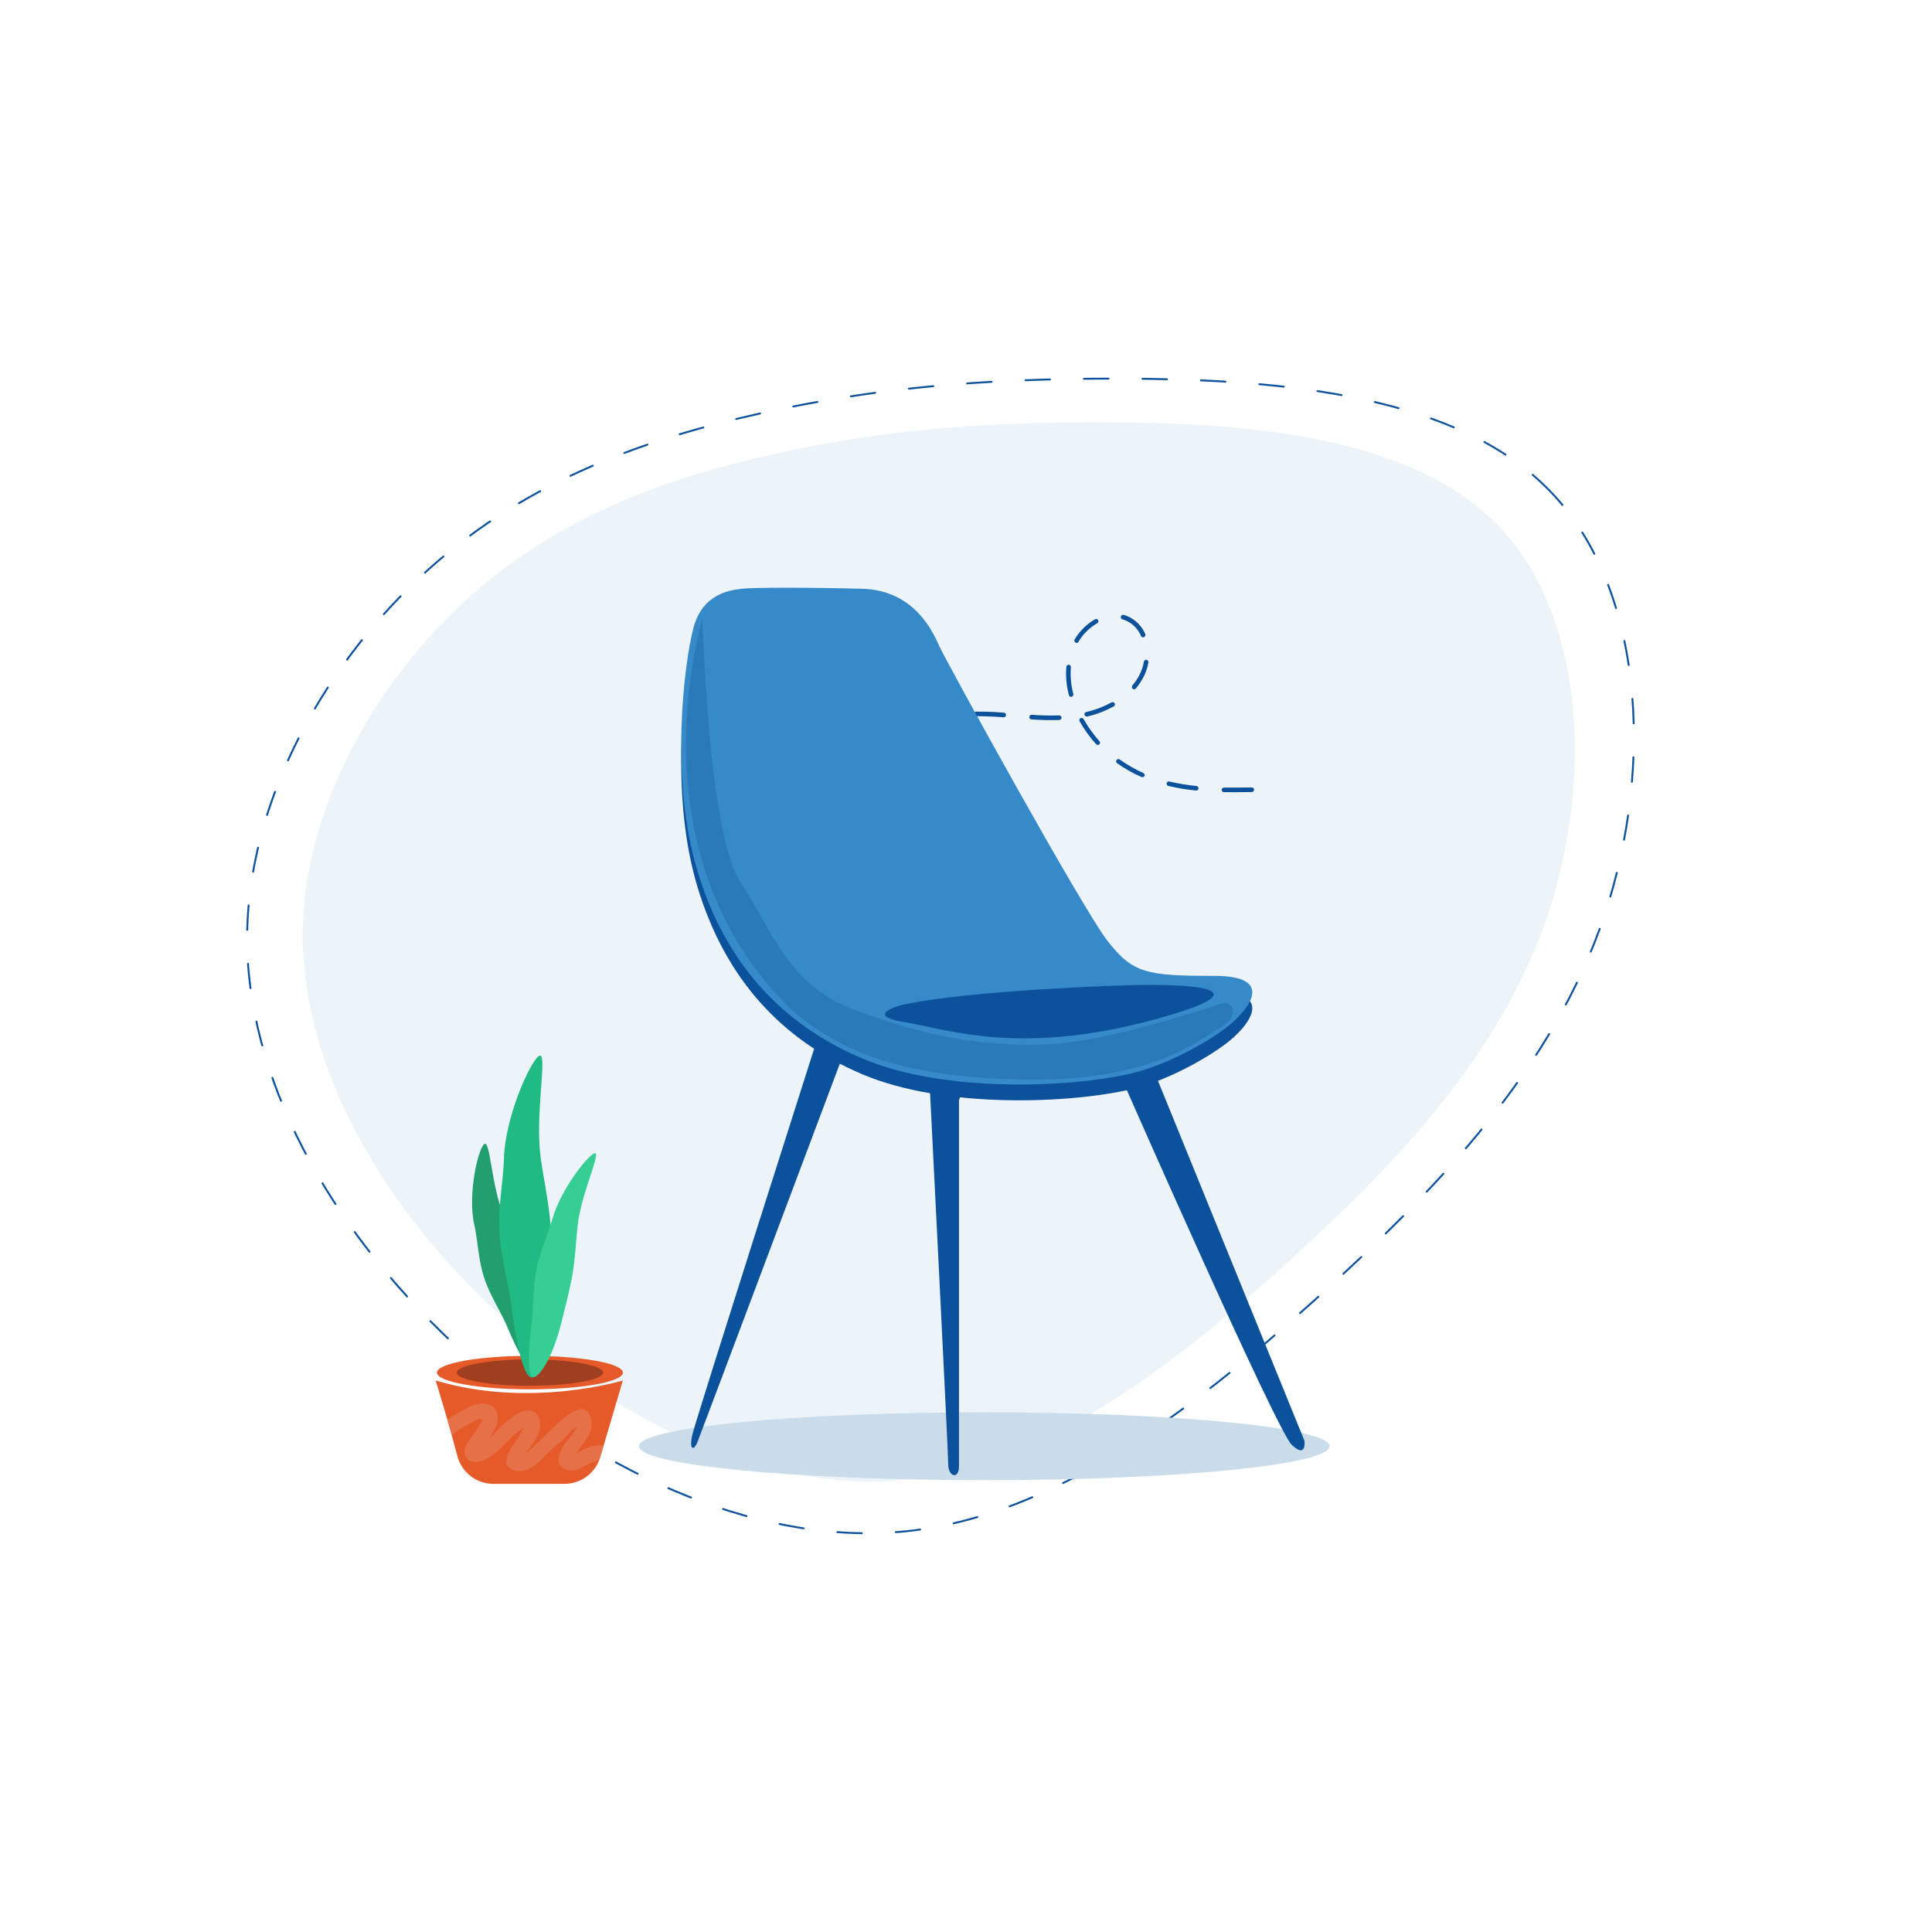
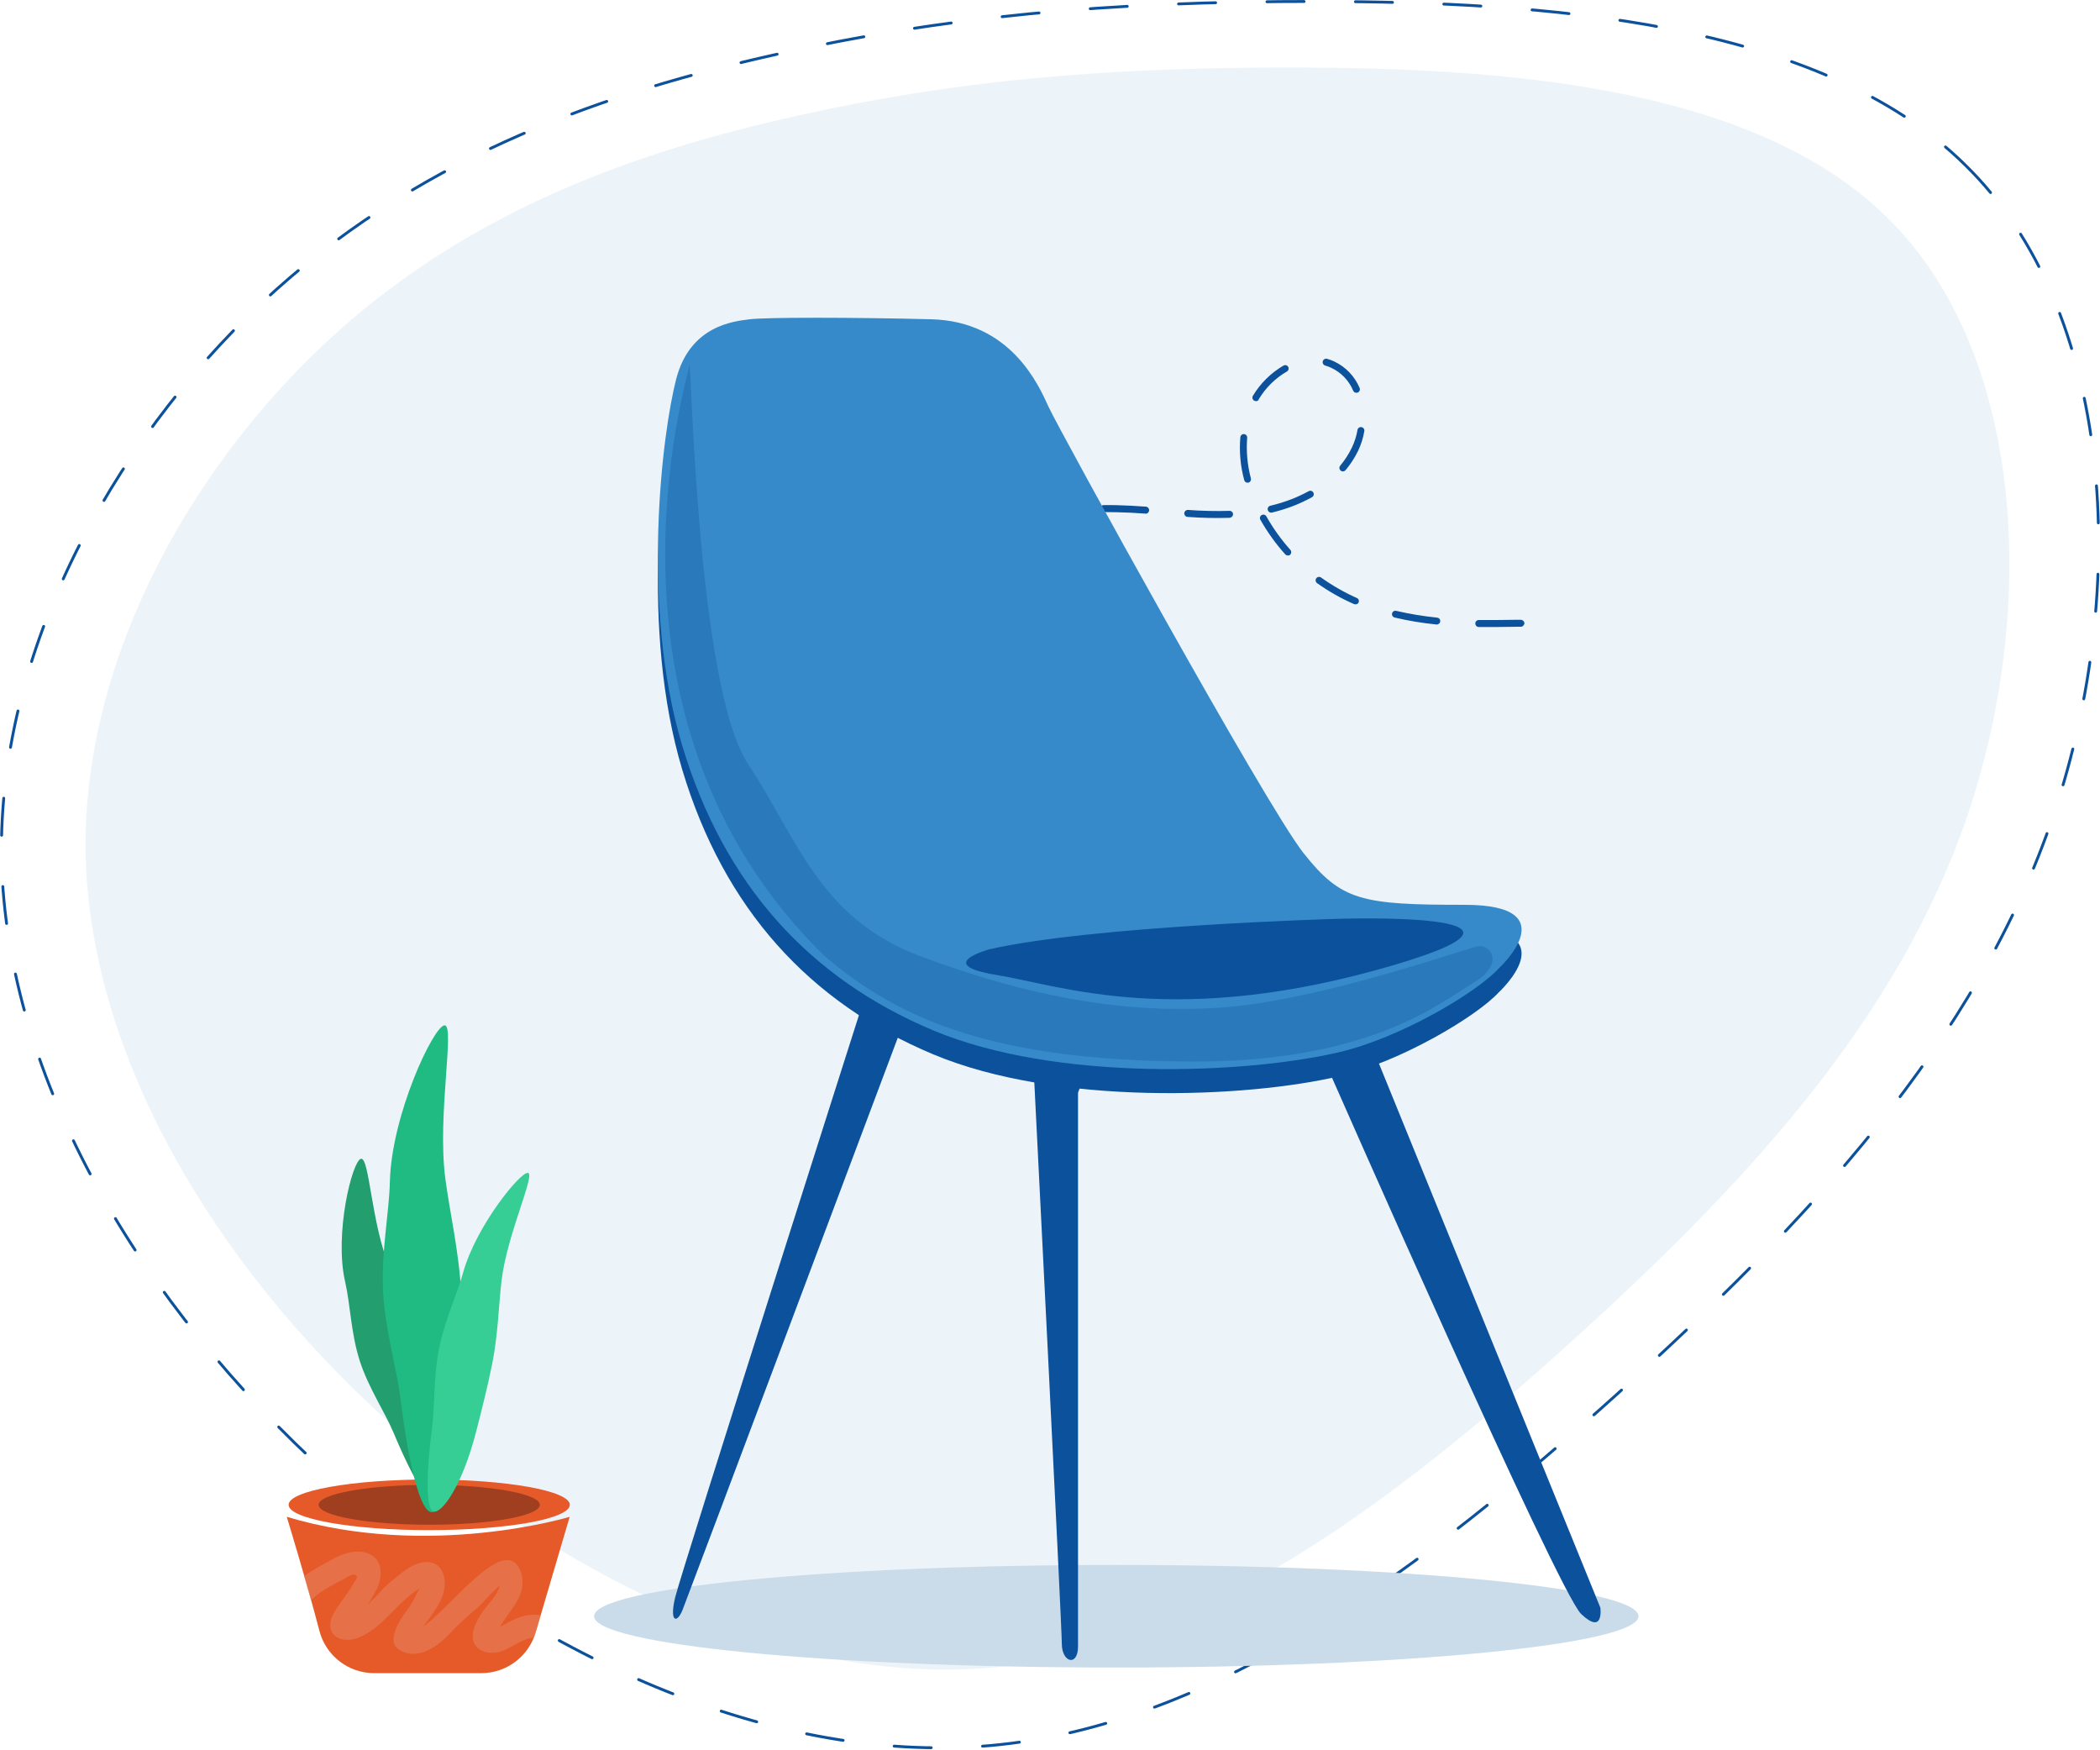
- <svg xmlns="http://www.w3.org/2000/svg" id="Layer_1" data-name="Layer 1" viewBox="0 0 1024 1024">
+ <svg xmlns="http://www.w3.org/2000/svg" viewBox="0 0 736.03 613.05">
  <defs>
    <style>.cls-1,.cls-4{fill:none;}.cls-2{fill:#edf4f9;}.cls-3,.cls-7{fill:#0c519b;}.cls-4{stroke:#0c519b;stroke-linecap:round;stroke-miterlimit:10;stroke-dasharray:13 18;}.cls-5{fill:#cadcea;}.cls-6{fill:#368ac9;}.cls-7{opacity:0.3;}.cls-8{fill:#e55a28;}.cls-9{fill:#a03e20;}.cls-10{fill:#239e6f;}.cls-11{fill:#20bb83;}.cls-12{fill:#36ce94;}.cls-13{opacity:0.43;}.cls-14{clip-path:url(#clip-path);}.cls-15{fill:#e89074;}</style>
    <clipPath id="clip-path">
-       <path class="cls-1" d="M238.58,761.84c3.28-3.72,8.15-6.1,12.49-8.43,1-.54,2.91-1.95,4-1.29s.16,1.28-.62,2.72a58.61,58.61,0,0,1-4.55,6.82c-1.9,2.55-4.66,6.44-3.43,9.8,1.37,3.75,6.3,3.89,9.49,2.65,8.64-3.37,13.68-12.59,21.51-17.31.45-.27,2-.84,2.17-1.13.82-.17.66-.34-.48-.5-.95-.67-1.29-.45-1,.67-1.64,2.18-2.62,5.17-4.29,7.48-2.42,3.35-5.38,7.21-5.57,11.48a4,4,0,0,0,2,3.45c6.77,4.27,13.95-1.54,18.36-6.29,3.19-3.44,6.77-6.32,10.24-9.45,1.38-1.25,6.78-8,8.55-7.37l-2.39-1.84c2.26,3.51-3.43,8.67-5.19,11.22-1.92,2.8-4.7,7.37-3.51,10.89,1.24,3.67,5.62,4.56,9,3.67,5.14-1.37,9.29-6.51,14.94-4.54,4.87,1.7,7-6,2.13-7.72a15.22,15.22,0,0,0-11.08.55c-1.91.76-3.6,1.84-5.42,2.77a12.31,12.31,0,0,1-1.76.83c-1.45.27-1.32.85.42,1.75.58-.38,1-2.31,1.34-2.94,3.41-5.79,9.71-11.16,7-18.75-6.14-17.11-32.34,24.24-38.57,20.31l2,3.46c.11-2.37,3.11-5.54,4.48-7.44,2-2.81,4.29-6,5.1-9.39,1-4.4-.1-10-5.44-10.41-5-.36-9.73,4.13-13.29,7-4.65,3.81-9.81,12.19-16.47,12.07l3.46,2c-.31,1.84-.23,2.17.23,1q.48-1,1-2c.73-1.18,1.84-2.41,2.66-3.55a50,50,0,0,0,4.47-7.29c1.9-4,2.06-9.81-2.6-12-4-1.9-9.24-.38-12.86,1.69-4.95,2.83-10.29,5.34-14.12,9.68-3.39,3.85,2.24,9.53,5.66,5.66Z" />
+       <path class="cls-1" d="M108.14,561.68c3.28-3.72,8.15-6.1,12.5-8.43,1-.54,2.91-2,4-1.29s.16,1.28-.62,2.72a57.37,57.37,0,0,1-4.55,6.82c-1.9,2.55-4.66,6.44-3.43,9.8,1.38,3.75,6.3,3.89,9.49,2.65,8.64-3.37,13.68-12.59,21.52-17.31.45-.28,2-.84,2.16-1.13.82-.17.66-.34-.47-.5-1-.67-1.29-.45-1,.67-1.64,2.18-2.62,5.17-4.29,7.48-2.42,3.35-5.38,7.21-5.56,11.48a4,4,0,0,0,2,3.45c6.77,4.27,14-1.54,18.36-6.29,3.2-3.44,6.78-6.32,10.24-9.45,1.38-1.25,6.78-8,8.55-7.37l-2.39-1.84c2.26,3.51-3.43,8.67-5.18,11.22-1.93,2.8-4.7,7.37-3.52,10.89s5.62,4.56,9,3.67c5.14-1.37,9.29-6.51,14.94-4.54,4.87,1.7,7-6,2.13-7.72a15.22,15.22,0,0,0-11.08.55c-1.91.76-3.6,1.84-5.42,2.76a10.47,10.47,0,0,1-1.76.83c-1.45.28-1.31.86.42,1.76.58-.38,1-2.31,1.34-2.94,3.42-5.79,9.71-11.16,7-18.75-6.14-17.11-32.34,24.24-38.56,20.31l2,3.46c.1-2.37,3.1-5.54,4.47-7.44,2-2.81,4.29-6,5.1-9.39,1-4.4-.09-10-5.44-10.41-5-.36-9.73,4.13-13.29,7-4.65,3.8-9.81,12.19-16.46,12.06l3.45,2q-.46,2.76.24,1c.31-.67.64-1.33,1-2,.73-1.18,1.84-2.41,2.66-3.55a49.11,49.11,0,0,0,4.47-7.29c1.9-4,2.06-9.81-2.59-12-4.06-1.91-9.25-.38-12.87,1.69-4.95,2.83-10.29,5.34-14.12,9.68-3.39,3.85,2.24,9.53,5.66,5.66Z" />
    </clipPath>
  </defs>
-   <path class="cls-2" d="M791.93,276.44c47.6,46.56,53,135.21,28.43,208.5-24.76,73.71-80,131.92-140.63,186.71C618.52,726.71,551.06,778,478.21,784.54S326.55,753,265.94,697.8c-61-55.32-103.87-127.74-105.49-198.31-1.2-70.42,39.38-139.27,88.37-183.11s106.7-63.54,160.64-75.57,104.83-17.09,174.79-17C654.63,224,744.49,229.46,791.93,276.44Z" />
-   <path class="cls-3" d="M663.93,419.7a.83.83,0,0,1-.43.11h-1.8c-4.13.07-8.42.1-13,.07a1.24,1.24,0,0,1-1.2-1.28,1.22,1.22,0,0,1,1.26-1.16c4.5,0,8.79,0,12.92-.07h1.8a1.3,1.3,0,0,1,1.25,1.2A1.4,1.4,0,0,1,663.93,419.7Zm-29.5-.77a.93.93,0,0,1-.54.07,110.23,110.23,0,0,1-14.67-2.44,1.23,1.23,0,0,1-.87-1.49,1.19,1.19,0,0,1,1.47-.84,115.62,115.62,0,0,0,14.34,2.37,1.24,1.24,0,0,1,1.09,1.31A1.22,1.22,0,0,1,634.43,418.93ZM606,411.87a1.35,1.35,0,0,1-.93,0,71.41,71.41,0,0,1-13-7.37,1.22,1.22,0,0,1-.27-1.69,1.21,1.21,0,0,1,1.68-.27A71.74,71.74,0,0,0,606,409.72a1.18,1.18,0,0,1,.6,1.56A1.06,1.06,0,0,1,606,411.87Zm-23.69-17.1a1.32,1.32,0,0,1-1.36-.33,68.46,68.46,0,0,1-8.75-12.17,1.2,1.2,0,0,1,2.12-1.14,67.53,67.53,0,0,0,8.42,11.74,1.18,1.18,0,0,1-.11,1.68C582.55,394.66,582.44,394.71,582.28,394.77Zm1.79-17.44a60.38,60.38,0,0,1-7.82,2.45,1.25,1.25,0,0,1-1.47-.93,1.2,1.2,0,0,1,.93-1.47,55,55,0,0,0,7.5-2.33,51,51,0,0,0,5.92-2.77,1.17,1.17,0,0,1,1.62.49,1.18,1.18,0,0,1-.48,1.63A55.27,55.27,0,0,1,584.07,377.33Zm-22.27,4.18c-.11.06-.27.06-.38.11a141.33,141.33,0,0,1-14.83-.32,1.23,1.23,0,0,1,.16-2.45,140.79,140.79,0,0,0,14.62.33,1.22,1.22,0,0,1,1.25,1.19A1.25,1.25,0,0,1,561.8,381.51Zm39.71-16.24a1.07,1.07,0,0,1-1.19-.22,1.2,1.2,0,0,1-.17-1.68,31.13,31.13,0,0,0,4.08-6.3,23.47,23.47,0,0,0,2-6.25,1.22,1.22,0,1,1,2.39.44,26.68,26.68,0,0,1-2.23,6.9,33.61,33.61,0,0,1-4.4,6.78A1.12,1.12,0,0,1,601.51,365.27Zm-33.36,4s-.1.05-.16.05a1.19,1.19,0,0,1-1.46-.87,43,43,0,0,1-1.36-15,1.2,1.2,0,1,1,2.39.21,42.54,42.54,0,0,0,1.3,14.18A1.22,1.22,0,0,1,568.15,369.24ZM532.41,380.1a.88.88,0,0,1-.54.06l-5.16-.33c-3.37-.16-6.47-.22-9.46-.22a1.22,1.22,0,1,1,0-2.44c3-.06,6.19.05,9.61.21l5.22.33a1.26,1.26,0,0,1,1.14,1.31A1.29,1.29,0,0,1,532.41,380.1Zm-67.15,21.3a1.08,1.08,0,0,1-1.14-.17,1.21,1.21,0,0,1-.27-1.68A49.33,49.33,0,0,1,474.55,389a1.21,1.21,0,1,1,1.42,2,45.72,45.72,0,0,0-10.16,10A1.1,1.1,0,0,1,465.26,401.4ZM503,380.65a.56.56,0,0,1-.28.05,71.77,71.77,0,0,0-14,3.53,1.27,1.27,0,0,1-1.58-.71,1.2,1.2,0,0,1,.71-1.51,76.12,76.12,0,0,1,14.5-3.65,1.18,1.18,0,0,1,1.36,1A1,1,0,0,1,503,380.65Zm103.27-42.92a1.18,1.18,0,0,1-1.52-.66,15.44,15.44,0,0,0-7.66-8,14.6,14.6,0,0,0-2.18-.82,1.18,1.18,0,0,1-.81-1.52,1.19,1.19,0,0,1,1.52-.82,14.2,14.2,0,0,1,2.5.93A18,18,0,0,1,607,336a1.25,1.25,0,0,1-.71,1.69Zm-35.15,2.93a1.29,1.29,0,0,1-1.09-.11,1.21,1.21,0,0,1-.43-1.68,30.28,30.28,0,0,1,10.81-10.65,1.19,1.19,0,1,1,1.19,2.07,27.67,27.67,0,0,0-9.94,9.77A.86.86,0,0,1,571.09,340.66Z" />
-   <path class="cls-4" d="M819.32,258.07c51.88,50.76,57.81,147.39,31,227.28-27,80.35-87.2,143.8-153.3,203.53-66.73,60-140.26,116-219.66,123S312,777.52,246,717.38c-66.53-60.3-113.22-139.24-115-216.17-1.32-76.77,42.92-151.81,96.32-199.6s116.32-69.26,175.11-82.37,114.28-18.64,190.54-18.58C669.65,200.89,767.6,206.86,819.32,258.07Z" />
-   <ellipse class="cls-5" cx="521.68" cy="766.54" rx="183.03" ry="17.98" />
-   <path class="cls-3" d="M655.7,548s24.42-22.34-11.87-22.34-43.27-1.39-56.53-18.14S501.45,358.8,498,351.13s-13.26-30-41.18-30.71-57.93-.7-63.51,0-20.94,2.09-25.83,20.93-12.56,79.57,2.1,128.43,44.67,81.66,87.94,99.8,109.58,15.36,142.38,7.68C621.35,572.23,648,556.32,655.7,548Z" />
-   <path class="cls-6" d="M655.7,539.57s24.42-22.33-11.87-22.33-43.27-1.4-56.53-18.15S501.45,350.43,498,342.75s-13.26-30-41.18-30.71-57.93-.7-63.51,0-20.94,2.09-25.83,20.94-12.56,79.56,2.1,128.42,44.67,81.66,87.94,99.81,109.58,15.35,142.38,7.67C621.35,563.85,648,548,655.7,539.57Z" />
-   <path class="cls-3" d="M599,522.16s-85.37,2.4-121.72,10.66c0,0-20,5.36,2.49,9s63,19.12,139.77-3.63C683.13,519.32,599,522.16,599,522.16Z" />
-   <path class="cls-7" d="M647.72,531.93a4.52,4.52,0,0,1,5.86,4.53c-.16,2.3-1.72,5.1-6.55,8-11.76,7-36.59,28.22-100.51,27.72C480,571.65,446.21,558.25,419.21,535c-84.5-82.79-47.74-202.09-47.15-206.79s2.48,113,20.72,140c16.93,25.59,24.86,53.68,59.6,66.84,39.82,15.09,74,20.46,105.66,18.27C589.22,551.16,631.35,536.84,647.72,531.93Z" />
-   <path class="cls-3" d="M508.28,583.07v194c0,7.3-5.69,5.68-5.69-.82s-9.74-198.89-9.74-198.89l17,1.63Z" />
-   <path class="cls-3" d="M445.27,563.39s-73.6,195.94-75.59,200.91-4.71,4.37-2.59-4.41,66-209,66-209Z" />
-   <path class="cls-3" d="M613,571l78.37,192.57s1.34,9.85-6.72,2.23S596.41,575.9,596.41,575.9Z" />
-   <ellipse class="cls-8" cx="280.88" cy="727.5" rx="49.28" ry="8.87" />
-   <ellipse class="cls-9" cx="280.88" cy="727.5" rx="38.78" ry="6.98" />
-   <path class="cls-8" d="M230.94,731.7s7.18,23.45,11.44,39.94a19.82,19.82,0,0,0,19.2,14.85h37.58a19.85,19.85,0,0,0,19-14.23l11.95-40.56S280.88,746.68,230.94,731.7Z" />
-   <path class="cls-10" d="M279,671.68c2.41,7.48,4.82,16.79,6.49,23.4,5,19.85,2.56,31.93-.84,33-3.08,1-9.39-9.39-16.15-25.58-3.16-7.57-8.87-15.86-11.94-25.4-3.15-9.79-3.28-19.65-5.15-27.8-3.84-16.74,2.44-42.07,5.49-43.05s3.64,22.86,10.1,38C270.4,652.2,275.66,661.34,279,671.68Z" />
-   <path class="cls-11" d="M292.11,653.67c.54,10.73.52,23.87.47,33.19-.15,28-6.59,43-10.81,43.21-3.84.19-8-15.79-10.93-39.57-1.37-11.12-5.45-24.12-6.13-37.79-.7-14.05,2.09-27.08,2.38-38.49.59-23.46,15.36-54.56,19.15-54.75s-2.64,31.44.27,53.68C288.05,624.89,291.37,638.84,292.11,653.67Z" />
-   <path class="cls-12" d="M302.94,678.2c-1.52,7.6-3.84,16.8-5.52,23.32-5,19.56-12.09,29-15,28.38-2.67-.53-2.71-12.45-.54-29.61,1-8,.51-17.83,2.45-27.53,2-10,6.2-18.6,8.4-26.55,4.54-16.32,20.14-35.53,22.78-35s-7.34,21.56-9.26,37.64C305.22,657.34,305,667.68,302.94,678.2Z" />
-   <g class="cls-13">
-     <g class="cls-14">
-       <path class="cls-8" d="M230.94,731.7s7.18,23.45,11.44,39.94a19.82,19.82,0,0,0,19.2,14.85h37.58a19.85,19.85,0,0,0,19-14.23l11.95-40.56S280.88,746.68,230.94,731.7Z" />
-       <path class="cls-15" d="M230.88,731.79s7.19,23.45,11.44,39.94a19.83,19.83,0,0,0,19.21,14.85H299.1a19.84,19.84,0,0,0,19-14.23l11.95-40.56S280.82,746.77,230.88,731.79Z" />
+   <g id="Layer_2" data-name="Layer 2">
+     <g id="Layer_1-2" data-name="Layer 1">
+       <path class="cls-2" d="M661.49,76.28c47.6,46.56,53,135.21,28.43,208.5-24.76,73.71-80,131.92-140.63,186.71-61.21,55.06-128.67,106.39-201.52,112.88S196.12,552.81,135.5,497.64C74.47,442.32,31.63,369.9,30,299.33c-1.2-70.43,39.38-139.27,88.37-183.11S225.08,52.68,279,40.65s104.84-17.09,174.79-17C524.19,23.82,614.05,29.3,661.49,76.28Z" />
+       <path class="cls-3" d="M533.49,219.54a.81.81,0,0,1-.43.1h-1.79c-4.13.08-8.42.11-13,.08a1.23,1.23,0,0,1-1.19-1.28,1.21,1.21,0,0,1,1.25-1.16c4.51,0,8.8,0,12.93-.08h1.79a1.3,1.3,0,0,1,1.25,1.21A1.38,1.38,0,0,1,533.49,219.54Zm-29.5-.77a.92.92,0,0,1-.54.07,110.51,110.51,0,0,1-14.67-2.44,1.22,1.22,0,0,1-.86-1.49,1.18,1.18,0,0,1,1.46-.84,115.62,115.62,0,0,0,14.34,2.37,1.2,1.2,0,0,1,.27,2.33Zm-28.46-7.06a1.32,1.32,0,0,1-.92,0,71.5,71.5,0,0,1-13-7.37,1.22,1.22,0,0,1-.27-1.69,1.21,1.21,0,0,1,1.68-.27,71.74,71.74,0,0,0,12.55,7.18,1.18,1.18,0,0,1,.6,1.56A1.06,1.06,0,0,1,475.53,211.71Zm-23.69-17.1a1.32,1.32,0,0,1-1.36-.33,68.4,68.4,0,0,1-8.74-12.17,1.17,1.17,0,0,1,.48-1.62,1.19,1.19,0,0,1,1.64.48,67,67,0,0,0,8.42,11.74,1.2,1.2,0,0,1-.11,1.68C452.12,194.5,452,194.55,451.84,194.61Zm1.79-17.44a59.9,59.9,0,0,1-7.82,2.45,1.25,1.25,0,0,1-1.47-.93,1.2,1.2,0,0,1,.93-1.47,54.54,54.54,0,0,0,7.5-2.33,51,51,0,0,0,5.92-2.77,1.2,1.2,0,1,1,1.14,2.12A55.27,55.27,0,0,1,453.63,177.17Zm-22.27,4.18c-.11.06-.27.06-.38.11a141.33,141.33,0,0,1-14.83-.32,1.23,1.23,0,0,1,.16-2.45,140.79,140.79,0,0,0,14.62.33,1.22,1.22,0,0,1,1.25,1.19A1.25,1.25,0,0,1,431.36,181.35Zm39.71-16.24a1.08,1.08,0,0,1-1.19-.22,1.19,1.19,0,0,1-.16-1.68,31.36,31.36,0,0,0,4.07-6.3,23.47,23.47,0,0,0,2-6.25,1.21,1.21,0,0,1,2.39.43A26.26,26.26,0,0,1,476,158a33.89,33.89,0,0,1-4.4,6.78A1.12,1.12,0,0,1,471.07,165.11Zm-33.35,4c-.06,0-.11,0-.16,0a1.2,1.2,0,0,1-1.47-.87,43,43,0,0,1-1.36-15,1.2,1.2,0,1,1,2.39.21,42.54,42.54,0,0,0,1.3,14.18A1.21,1.21,0,0,1,437.72,169.08ZM402,179.94a.87.87,0,0,1-.54.05l-5.16-.32c-3.37-.16-6.47-.22-9.46-.22a1.22,1.22,0,1,1-.05-2.44c3-.06,6.19.05,9.62.21l5.21.33a1.25,1.25,0,0,1,1.14,1.3A1.28,1.28,0,0,1,402,179.94Zm-67.14,21.3a1.1,1.1,0,0,1-1.15-.17,1.21,1.21,0,0,1-.27-1.68,49.33,49.33,0,0,1,10.7-10.59,1.21,1.21,0,1,1,1.42,1.95,45.72,45.72,0,0,0-10.16,10.05A1.12,1.12,0,0,1,334.83,201.24Zm37.7-20.75a.56.56,0,0,1-.28,0,71.77,71.77,0,0,0-14,3.53,1.28,1.28,0,0,1-1.58-.71,1.22,1.22,0,0,1,.71-1.52,76.79,76.79,0,0,1,14.51-3.64,1.17,1.17,0,0,1,1.35,1A1,1,0,0,1,372.53,180.49ZM475.8,137.57a1.19,1.19,0,0,1-1.52-.66,15.4,15.4,0,0,0-7.66-8,14.9,14.9,0,0,0-2.17-.82,1.22,1.22,0,0,1,.7-2.34,14.2,14.2,0,0,1,2.5.93,17.92,17.92,0,0,1,8.86,9.23,1.24,1.24,0,0,1-.71,1.69Zm-35.15,2.93a1.27,1.27,0,0,1-1.08-.11,1.22,1.22,0,0,1-.44-1.68,30.2,30.2,0,0,1,10.81-10.65,1.2,1.2,0,0,1,1.2,2.07,27.62,27.62,0,0,0-9.95,9.77A.86.86,0,0,1,440.65,140.5Z" />
+       <path class="cls-4" d="M688.88,57.91c51.88,50.76,57.81,147.39,31,227.28-27,80.35-87.2,143.8-153.3,203.53-66.72,60-140.25,116-219.66,123s-165.32-34.41-231.39-94.55C49,456.92,2.3,378,.53,301.05c-1.31-76.77,42.92-151.81,96.33-199.6S213.17,32.19,272,19.08,386.24.44,462.5.5C539.21.73,637.16,6.7,688.88,57.91Z" />
+       <ellipse class="cls-5" cx="391.25" cy="566.38" rx="183.03" ry="17.98" />
+       <path class="cls-3" d="M525.26,347.79s24.43-22.34-11.87-22.34-43.27-1.39-56.53-18.15S371,158.64,367.52,151s-13.26-30-41.18-30.71-57.93-.69-63.51,0-20.94,2.1-25.83,20.94-12.56,79.57,2.1,128.43,44.67,81.66,87.94,99.8,109.58,15.36,142.38,7.68C490.91,372.07,517.58,356.16,525.26,347.79Z" />
+       <path class="cls-6" d="M525.26,339.41s24.43-22.33-11.87-22.33-43.27-1.4-56.53-18.15S371,150.27,367.52,142.59s-13.26-30-41.18-30.71-57.93-.7-63.51,0S241.89,114,237,132.82s-12.56,79.56,2.1,128.42S283.77,342.9,327,361.05s109.58,15.35,142.38,7.67C490.91,363.69,517.58,347.79,525.26,339.41Z" />
+       <path class="cls-3" d="M468.53,322s-85.37,2.4-121.72,10.66c0,0-20,5.36,2.5,9s63,19.12,139.76-3.63C552.69,319.15,468.53,322,468.53,322Z" />
+       <path class="cls-7" d="M517.28,331.76a4.53,4.53,0,0,1,5.86,4.54c-.16,2.3-1.71,5.1-6.55,8C504.83,351.35,480,372.52,416.08,372c-66.54-.53-100.3-13.93-127.31-37.2C204.27,252,241,132.73,241.62,128s2.48,113,20.72,140c16.93,25.59,24.86,53.67,59.6,66.84,39.83,15.09,74,20.46,105.66,18.27C458.78,351,500.92,336.68,517.28,331.76Z" />
+       <path class="cls-3" d="M377.84,382.9v194c0,7.31-5.68,5.69-5.68-.81s-9.75-198.89-9.75-198.89l17,1.63Z" />
+       <path class="cls-3" d="M314.83,363.23s-73.6,195.94-75.59,200.91-4.71,4.37-2.59-4.41,66-209,66-209Z" />
+       <path class="cls-3" d="M482.54,370.81l78.37,192.57s1.34,9.85-6.72,2.23S466,375.74,466,375.74Z" />
+       <ellipse class="cls-8" cx="150.44" cy="527.34" rx="49.28" ry="8.87" />
+       <ellipse class="cls-9" cx="150.44" cy="527.34" rx="38.78" ry="6.98" />
+       <path class="cls-8" d="M100.5,531.54s7.18,23.45,11.44,39.94a19.83,19.83,0,0,0,19.2,14.85h37.58a19.84,19.84,0,0,0,19-14.23l11.95-40.56S150.44,546.52,100.5,531.54Z" />
+       <path class="cls-10" d="M148.55,471.52c2.41,7.48,4.82,16.79,6.49,23.4,5,19.85,2.56,31.93-.83,33-3.09,1-9.4-9.39-16.16-25.58-3.16-7.57-8.86-15.87-11.94-25.4-3.15-9.79-3.28-19.65-5.15-27.8-3.84-16.74,2.44-42.07,5.49-43.05s3.64,22.86,10.1,38C140,452,145.22,461.18,148.55,471.52Z" />
+       <path class="cls-11" d="M161.67,453.51c.54,10.73.53,23.87.48,33.19-.16,28-6.6,43-10.82,43.21-3.84.19-8-15.79-10.93-39.57-1.37-11.12-5.44-24.12-6.13-37.79-.7-14.05,2.09-27.08,2.38-38.5.59-23.45,15.36-54.55,19.15-54.74s-2.63,31.44.28,53.68C157.61,424.73,160.93,438.68,161.67,453.51Z" />
+       <path class="cls-12" d="M172.5,478c-1.52,7.61-3.84,16.81-5.52,23.33-5,19.56-12.08,29-15,28.38-2.67-.53-2.7-12.45-.53-29.61,1-8,.5-17.83,2.44-27.53,2-10,6.2-18.6,8.41-26.55,4.53-16.32,20.13-35.53,22.77-35s-7.34,21.56-9.26,37.64C174.78,457.18,174.6,467.52,172.5,478Z" />
+       <g class="cls-13">
+         <g class="cls-14">
+           <path class="cls-8" d="M100.5,531.54s7.18,23.45,11.44,39.94a19.83,19.83,0,0,0,19.2,14.85h37.58a19.84,19.84,0,0,0,19-14.23l11.95-40.56S150.44,546.52,100.5,531.54Z" />
+           <path class="cls-15" d="M100.45,531.63s7.18,23.45,11.44,39.94a19.82,19.82,0,0,0,19.2,14.85h37.57a19.83,19.83,0,0,0,19-14.23l11.95-40.56S150.38,546.61,100.45,531.63Z" />
+         </g>
+       </g>
    </g>
  </g>
</svg>
